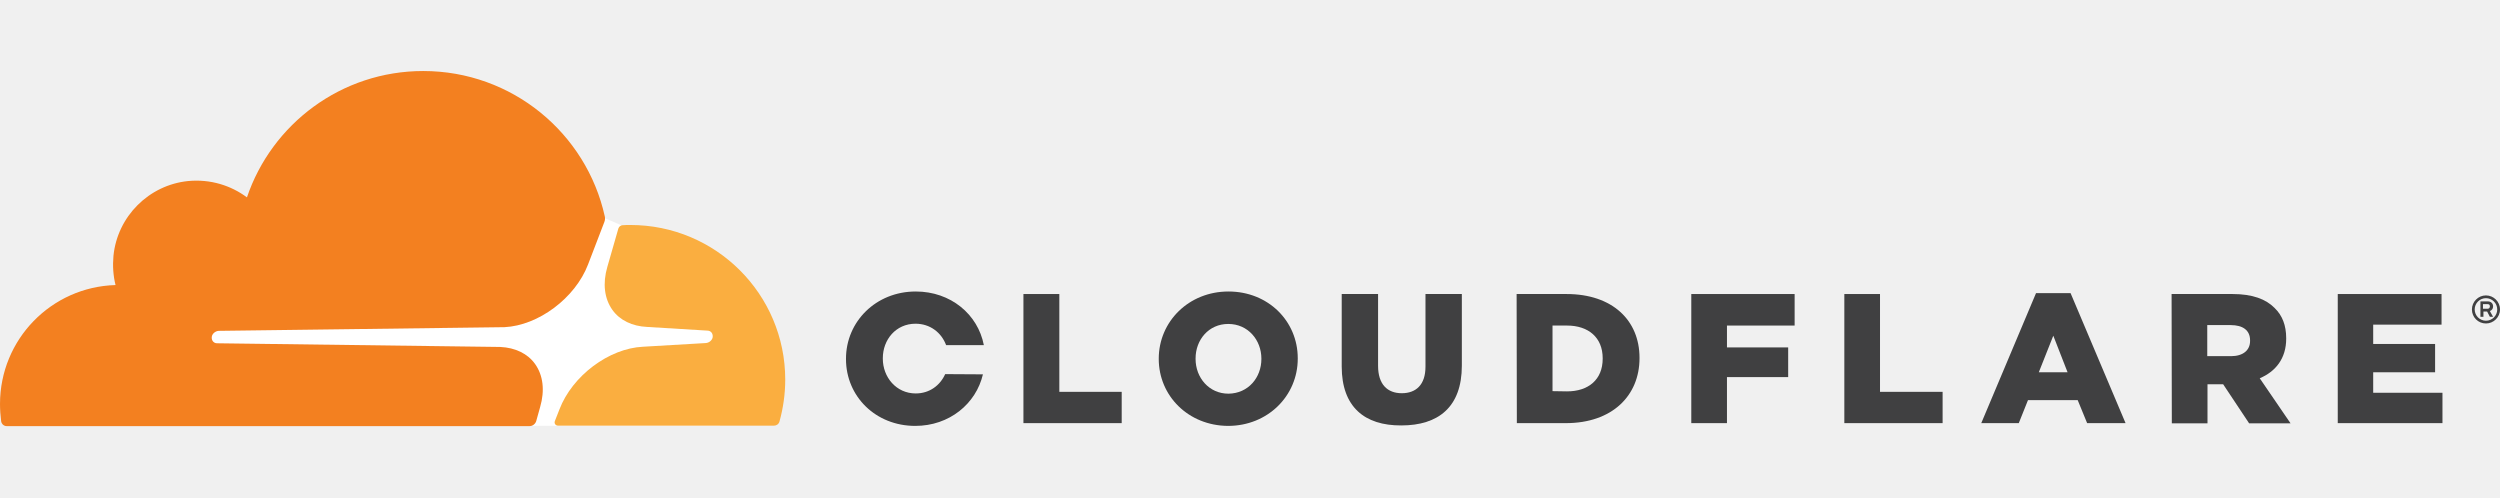
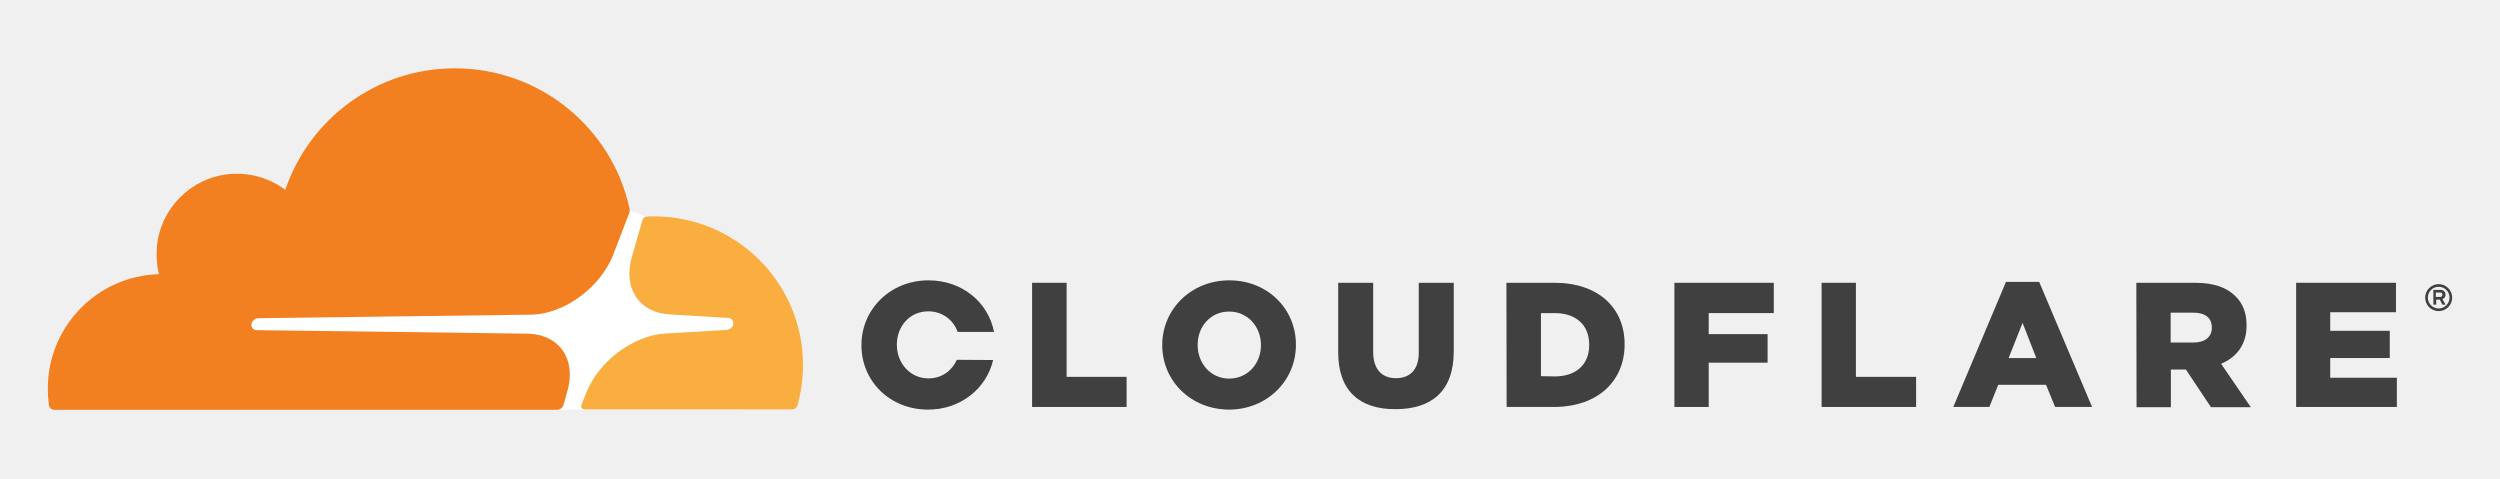
- <svg xmlns="http://www.w3.org/2000/svg" height="69.999" width="352.005" id="Layer_1">
+ <svg xmlns="http://www.w3.org/2000/svg" version="1.1" id="Layer_1" width="366.005" height="69.999">
+   <defs id="defs23" />
  <style id="style2">.st0{fill:#404041}</style>
-   <g transform="translate(-25.372 -15.275) scale(.32404)" id="g36">
+   <g id="g36" transform="matrix(0.32404,0,0,0.32404,-18.37233,-15.27512)">
    <g id="g26">
-       <path id="path4" d="M1158.5 187.7c-3.4 0-6.1-2.7-6.1-6.1 0-3.3 2.7-6.1 6.1-6.1 3.3 0 6.1 2.7 6.1 6.1 0 3.4-2.8 6.1-6.1 6.1m0-11c-2.7 0-4.9 2.2-4.9 4.9s2.2 4.9 4.9 4.9 4.9-2.2 4.9-4.9-2.2-4.9-4.9-4.9m3.1 8.1h-1.4l-1.2-2.3h-1.6v2.3h-1.3v-6.7h3.2c1.4 0 2.3.9 2.3 2.2 0 1-.6 1.7-1.4 2zm-2.4-3.5c.5 0 1-.3 1-1 0-.8-.4-1-1-1h-2v2z" class="st0" fill="#404041" />
-       <path id="polygon6" class="st0" d="M565.7 217.4V231H523v-56.1h15.6v42.5z" fill="#404041" />
-       <path id="path8" d="M581.8 203.1v-.1c0-16.1 13-29.2 30.3-29.2s30.1 12.9 30.1 29v.2c0 16.1-13 29.2-30.3 29.2-17.2-.1-30.1-13-30.1-29.1m44.6 0v-.1c0-8.1-5.8-15.1-14.4-15.1-8.5 0-14.2 6.9-14.2 15v.2c0 8.1 5.8 15.1 14.3 15.1 8.6-.1 14.3-7 14.3-15.1" class="st0" fill="#404041" />
-       <path id="path10" d="M661.3 206.4v-31.5h15.8v31.2c0 8.1 4.1 11.9 10.3 11.9 6.2 0 10.3-3.7 10.3-11.5v-31.6h15.8V206c0 18.1-10.3 26-26.3 26-15.9.1-25.9-8-25.9-25.6" class="st0" fill="#404041" />
-       <path id="path12" d="M737.3 174.9H759c20 0 31.7 11.5 31.7 27.7v.2c0 16.2-11.8 28.2-32 28.2h-21.3zm21.9 42.3c9.3 0 15.5-5.1 15.5-14.2v-.2c0-9-6.2-14.2-15.5-14.2h-6.3v28.5z" class="st0" fill="#404041" />
-       <path id="polygon14" class="st0" d="M828.7 188.6v9.5h26.6V211h-26.6v20h-15.5v-56.1h44.9v13.7z" fill="#404041" />
-       <path id="polygon16" class="st0" d="M922.4 217.4V231h-42.7v-56.1h15.5v42.5z" fill="#404041" />
-       <path id="path18" d="M963 174.5h15l23.9 56.5h-16.7l-4.1-10h-21.6l-4 10h-16.3zm13.7 34.4l-6.2-15.9-6.3 15.9z" class="st0" fill="#404041" />
-       <path id="path20" d="M1021.9 174.9h26.5c8.6 0 14.5 2.2 18.3 6.1 3.3 3.2 5 7.5 5 13.1v.2c0 8.6-4.6 14.3-11.5 17.2l13.4 19.6h-18l-11.3-17h-6.8v17H1022zm25.8 27c5.3 0 8.3-2.6 8.3-6.6v-.3c0-4.4-3.2-6.6-8.4-6.6h-10.2v13.5z" class="st0" fill="#404041" />
-       <path id="polygon22" class="st0" d="M1109.5 188.2v8.4h26.9v12.3h-26.9v8.9h30.1V231h-45.5v-56.1h45.1v13.3z" fill="#404041" />
-       <path id="path24" d="M489 209.7c-2.2 4.9-6.8 8.4-12.8 8.4-8.5 0-14.3-7.1-14.3-15.1v-.2c0-8.1 5.7-15 14.2-15 6.4 0 11.3 3.9 13.3 9.3h16.4c-2.6-13.4-14.4-23.3-29.6-23.3-17.3 0-30.3 13.1-30.3 29.2v.2c0 16.1 12.8 29 30.1 29 14.8 0 26.4-9.6 29.4-22.4z" class="st0" fill="#404041" />
+       <path style="fill:#404041" class="st0" d="m 1158.5,187.7 c -3.4,0 -6.1,-2.7 -6.1,-6.1 0,-3.3 2.7,-6.1 6.1,-6.1 3.3,0 6.1,2.7 6.1,6.1 0,3.4 -2.8,6.1 -6.1,6.1 m 0,-11 c -2.7,0 -4.9,2.2 -4.9,4.9 0,2.7 2.2,4.9 4.9,4.9 2.7,0 4.9,-2.2 4.9,-4.9 0,-2.7 -2.2,-4.9 -4.9,-4.9 m 3.1,8.1 h -1.4 l -1.2,-2.3 h -1.6 v 2.3 h -1.3 v -6.7 h 3.2 c 1.4,0 2.3,0.9 2.3,2.2 0,1 -0.6,1.7 -1.4,2 z m -2.4,-3.5 c 0.5,0 1,-0.3 1,-1 0,-0.8 -0.4,-1 -1,-1 h -2 v 2 z" id="path4" />
+       <path style="fill:#404041" d="M 565.7,217.4 V 231 H 523 v -56.1 h 15.6 v 42.5 z" class="st0" id="polygon6" />
+       <path style="fill:#404041" class="st0" d="M 581.8,203.1 V 203 c 0,-16.1 13,-29.2 30.3,-29.2 17.3,0 30.1,12.9 30.1,29 v 0.2 c 0,16.1 -13,29.2 -30.3,29.2 -17.2,-0.1 -30.1,-13 -30.1,-29.1 m 44.6,0 V 203 c 0,-8.1 -5.8,-15.1 -14.4,-15.1 -8.5,0 -14.2,6.9 -14.2,15 v 0.2 c 0,8.1 5.8,15.1 14.3,15.1 8.6,-0.1 14.3,-7 14.3,-15.1" id="path8" />
+       <path style="fill:#404041" class="st0" d="m 661.3,206.4 v -31.5 h 15.8 v 31.2 c 0,8.1 4.1,11.9 10.3,11.9 6.2,0 10.3,-3.7 10.3,-11.5 v -31.6 h 15.8 V 206 c 0,18.1 -10.3,26 -26.3,26 -15.9,0.1 -25.9,-8 -25.9,-25.6" id="path10" />
+       <path style="fill:#404041" class="st0" d="M 737.3,174.9 H 759 c 20,0 31.7,11.5 31.7,27.7 v 0.2 c 0,16.2 -11.8,28.2 -32,28.2 h -21.3 z m 21.9,42.3 c 9.3,0 15.5,-5.1 15.5,-14.2 v -0.2 c 0,-9 -6.2,-14.2 -15.5,-14.2 h -6.3 v 28.5 z" id="path12" />
+       <path style="fill:#404041" d="m 828.7,188.6 v 9.5 h 26.6 V 211 h -26.6 v 20 h -15.5 v -56.1 h 44.9 v 13.7 z" class="st0" id="polygon14" />
+       <path style="fill:#404041" d="M 922.4,217.4 V 231 h -42.7 v -56.1 h 15.5 v 42.5 z" class="st0" id="polygon16" />
+       <path style="fill:#404041" class="st0" d="m 963,174.5 h 15 l 23.9,56.5 h -16.7 l -4.1,-10 h -21.6 l -4,10 h -16.3 z m 13.7,34.4 -6.2,-15.9 -6.3,15.9 z" id="path18" />
+       <path style="fill:#404041" class="st0" d="m 1021.9,174.9 h 26.5 c 8.6,0 14.5,2.2 18.3,6.1 3.3,3.2 5,7.5 5,13.1 v 0.2 c 0,8.6 -4.6,14.3 -11.5,17.2 l 13.4,19.6 h -18 l -11.3,-17 h -6.8 v 17 H 1022 Z m 25.8,27 c 5.3,0 8.3,-2.6 8.3,-6.6 V 195 c 0,-4.4 -3.2,-6.6 -8.4,-6.6 h -10.2 v 13.5 z" id="path20" />
+       <path style="fill:#404041" d="m 1109.5,188.2 v 8.4 h 26.9 v 12.3 h -26.9 v 8.9 h 30.1 V 231 h -45.5 v -56.1 h 45.1 v 13.3 z" class="st0" id="polygon22" />
+       <path style="fill:#404041" class="st0" d="m 489,209.7 c -2.2,4.9 -6.8,8.4 -12.8,8.4 -8.5,0 -14.3,-7.1 -14.3,-15.1 v -0.2 c 0,-8.1 5.7,-15 14.2,-15 6.4,0 11.3,3.9 13.3,9.3 h 16.4 c -2.6,-13.4 -14.4,-23.3 -29.6,-23.3 -17.3,0 -30.3,13.1 -30.3,29.2 v 0.2 c 0,16.1 12.8,29 30.1,29 14.8,0 26.4,-9.6 29.4,-22.4 z" id="path24" />
    </g>
    <g id="g34">
-       <path id="polygon28" d="M165.3 143.1v89l225.8.1v-62.6L348.2 145l-7.4-3.2z" fill="#fff" />
-       <path id="path30" d="M313 224c2.1-7.2 1.3-13.8-2.2-18.7-3.2-4.5-8.6-7.1-15.1-7.4l-123.1-1.6c-.8 0-1.5-.4-1.9-1-.4-.6-.5-1.4-.3-2.2.4-1.2 1.6-2.1 2.9-2.2l124.2-1.6c14.7-.7 30.7-12.6 36.3-27.2l7.1-18.5c.3-.8.4-1.6.2-2.4-8-36.2-40.3-63.2-78.9-63.2-35.6 0-65.8 23-76.6 54.9-7-5.2-15.9-8-25.5-7.1-17.1 1.7-30.8 15.4-32.5 32.5-.4 4.4-.1 8.7.9 12.7-27.9.8-50.2 23.6-50.2 51.7 0 2.5.2 5 .5 7.5.2 1.2 1.2 2.1 2.4 2.1h227.2c1.3 0 2.5-.9 2.9-2.2z" fill="#f38020" />
-       <path id="path32" d="M352.2 144.9c-1.1 0-2.3 0-3.4.1-.8 0-1.5.6-1.8 1.4l-4.8 16.7c-2.1 7.2-1.3 13.8 2.2 18.7 3.2 4.5 8.6 7.1 15.1 7.4l26.2 1.6c.8 0 1.5.4 1.9 1 .4.6.5 1.5.3 2.2-.4 1.2-1.6 2.1-2.9 2.2l-27.3 1.6c-14.8.7-30.7 12.6-36.3 27.2l-2 5.1c-.4 1 .3 2 1.4 2h93.8c1.1 0 2.1-.7 2.4-1.8 1.6-5.8 2.5-11.9 2.5-18.2 0-37.1-30.1-67.2-67.3-67.2" fill="#faae40" />
+       <path style="fill:#ffffff" d="m 165.3,143.1 v 89 l 225.8,0.1 v -62.6 l -42.9,-24.6 -7.4,-3.2 z" id="polygon28" />
+       <path style="fill:#f38020" d="m 313,224 c 2.1,-7.2 1.3,-13.8 -2.2,-18.7 -3.2,-4.5 -8.6,-7.1 -15.1,-7.4 l -123.1,-1.6 c -0.8,0 -1.5,-0.4 -1.9,-1 -0.4,-0.6 -0.5,-1.4 -0.3,-2.2 0.4,-1.2 1.6,-2.1 2.9,-2.2 l 124.2,-1.6 c 14.7,-0.7 30.7,-12.6 36.3,-27.2 l 7.1,-18.5 c 0.3,-0.8 0.4,-1.6 0.2,-2.4 C 333.1,105 300.8,78 262.2,78 c -35.6,0 -65.8,23 -76.6,54.9 -7,-5.2 -15.9,-8 -25.5,-7.1 -17.1,1.7 -30.8,15.4 -32.5,32.5 -0.4,4.4 -0.1,8.7 0.9,12.7 -27.9,0.8 -50.2,23.6 -50.2,51.7 0,2.5 0.2,5 0.5,7.5 0.2,1.2 1.2,2.1 2.4,2.1 h 227.2 c 1.3,0 2.5,-0.9 2.9,-2.2 z" id="path30" />
+       <path style="fill:#faae40" d="m 352.2,144.9 c -1.1,0 -2.3,0 -3.4,0.1 -0.8,0 -1.5,0.6 -1.8,1.4 l -4.8,16.7 c -2.1,7.2 -1.3,13.8 2.2,18.7 3.2,4.5 8.6,7.1 15.1,7.4 l 26.2,1.6 c 0.8,0 1.5,0.4 1.9,1 0.4,0.6 0.5,1.5 0.3,2.2 -0.4,1.2 -1.6,2.1 -2.9,2.2 l -27.3,1.6 c -14.8,0.7 -30.7,12.6 -36.3,27.2 l -2,5.1 c -0.4,1 0.3,2 1.4,2 h 93.8 c 1.1,0 2.1,-0.7 2.4,-1.8 1.6,-5.8 2.5,-11.9 2.5,-18.2 0,-37.1 -30.1,-67.2 -67.3,-67.2" id="path32" />
    </g>
  </g>
</svg>
